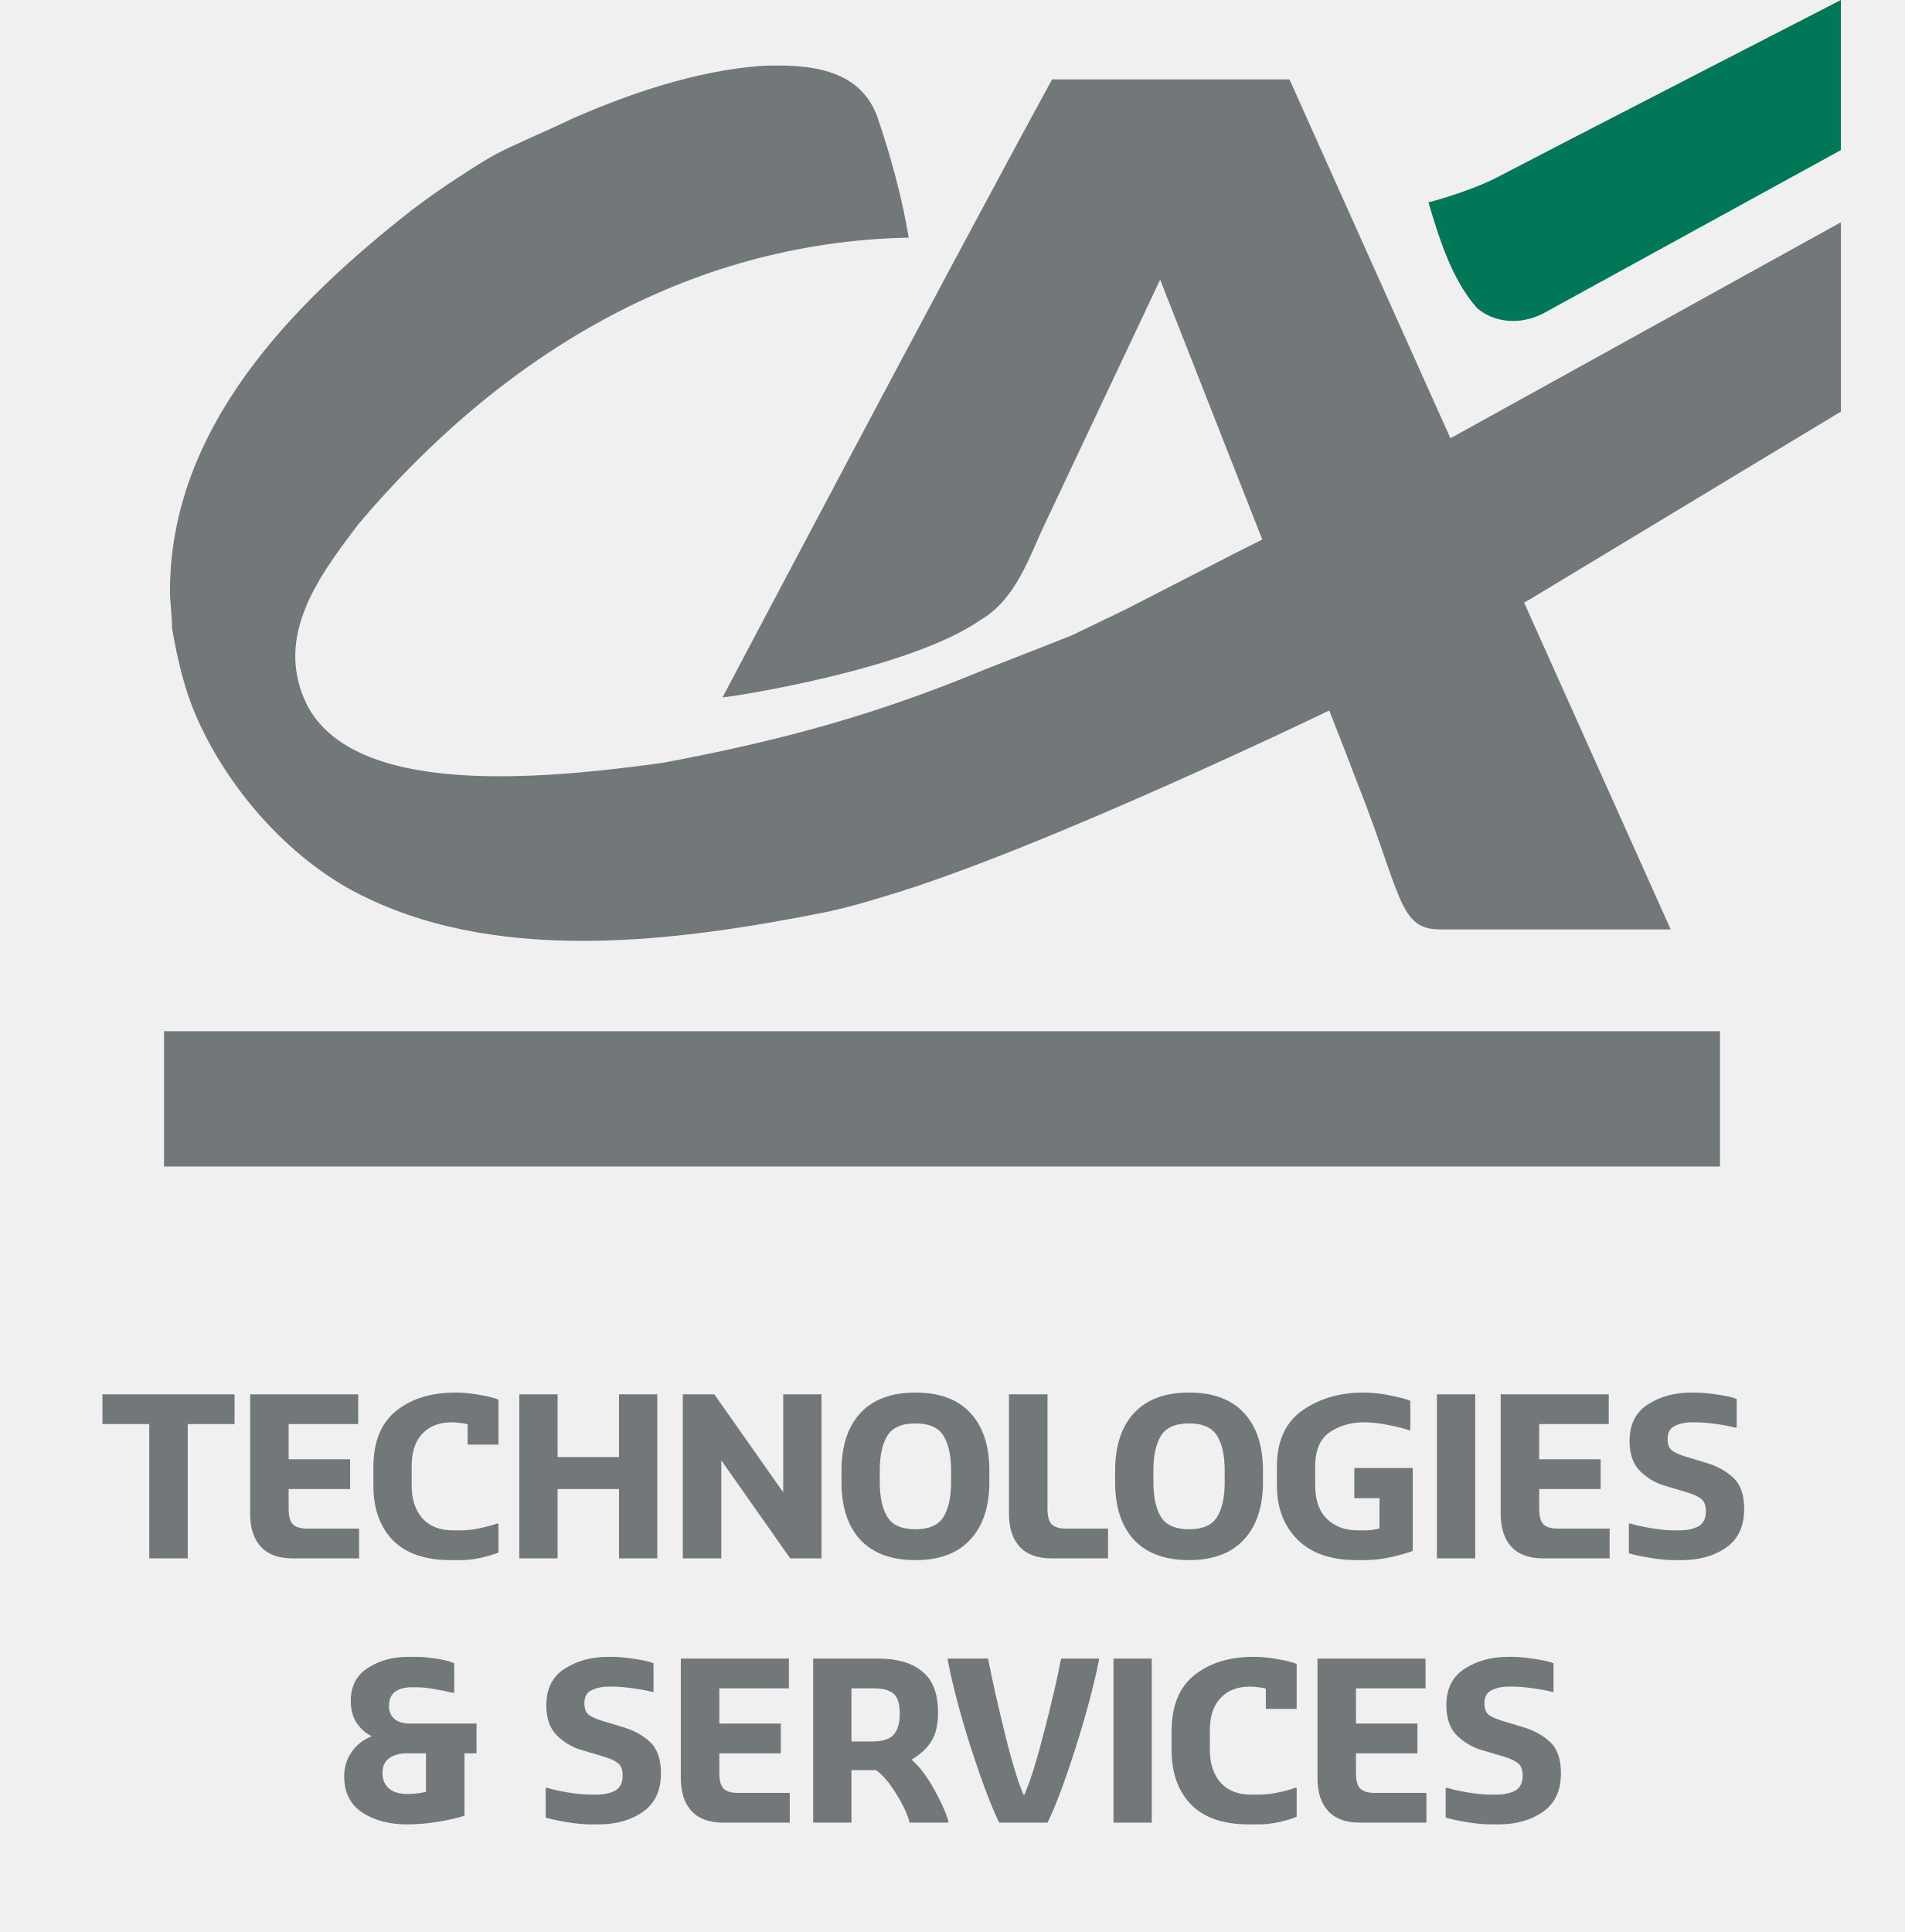
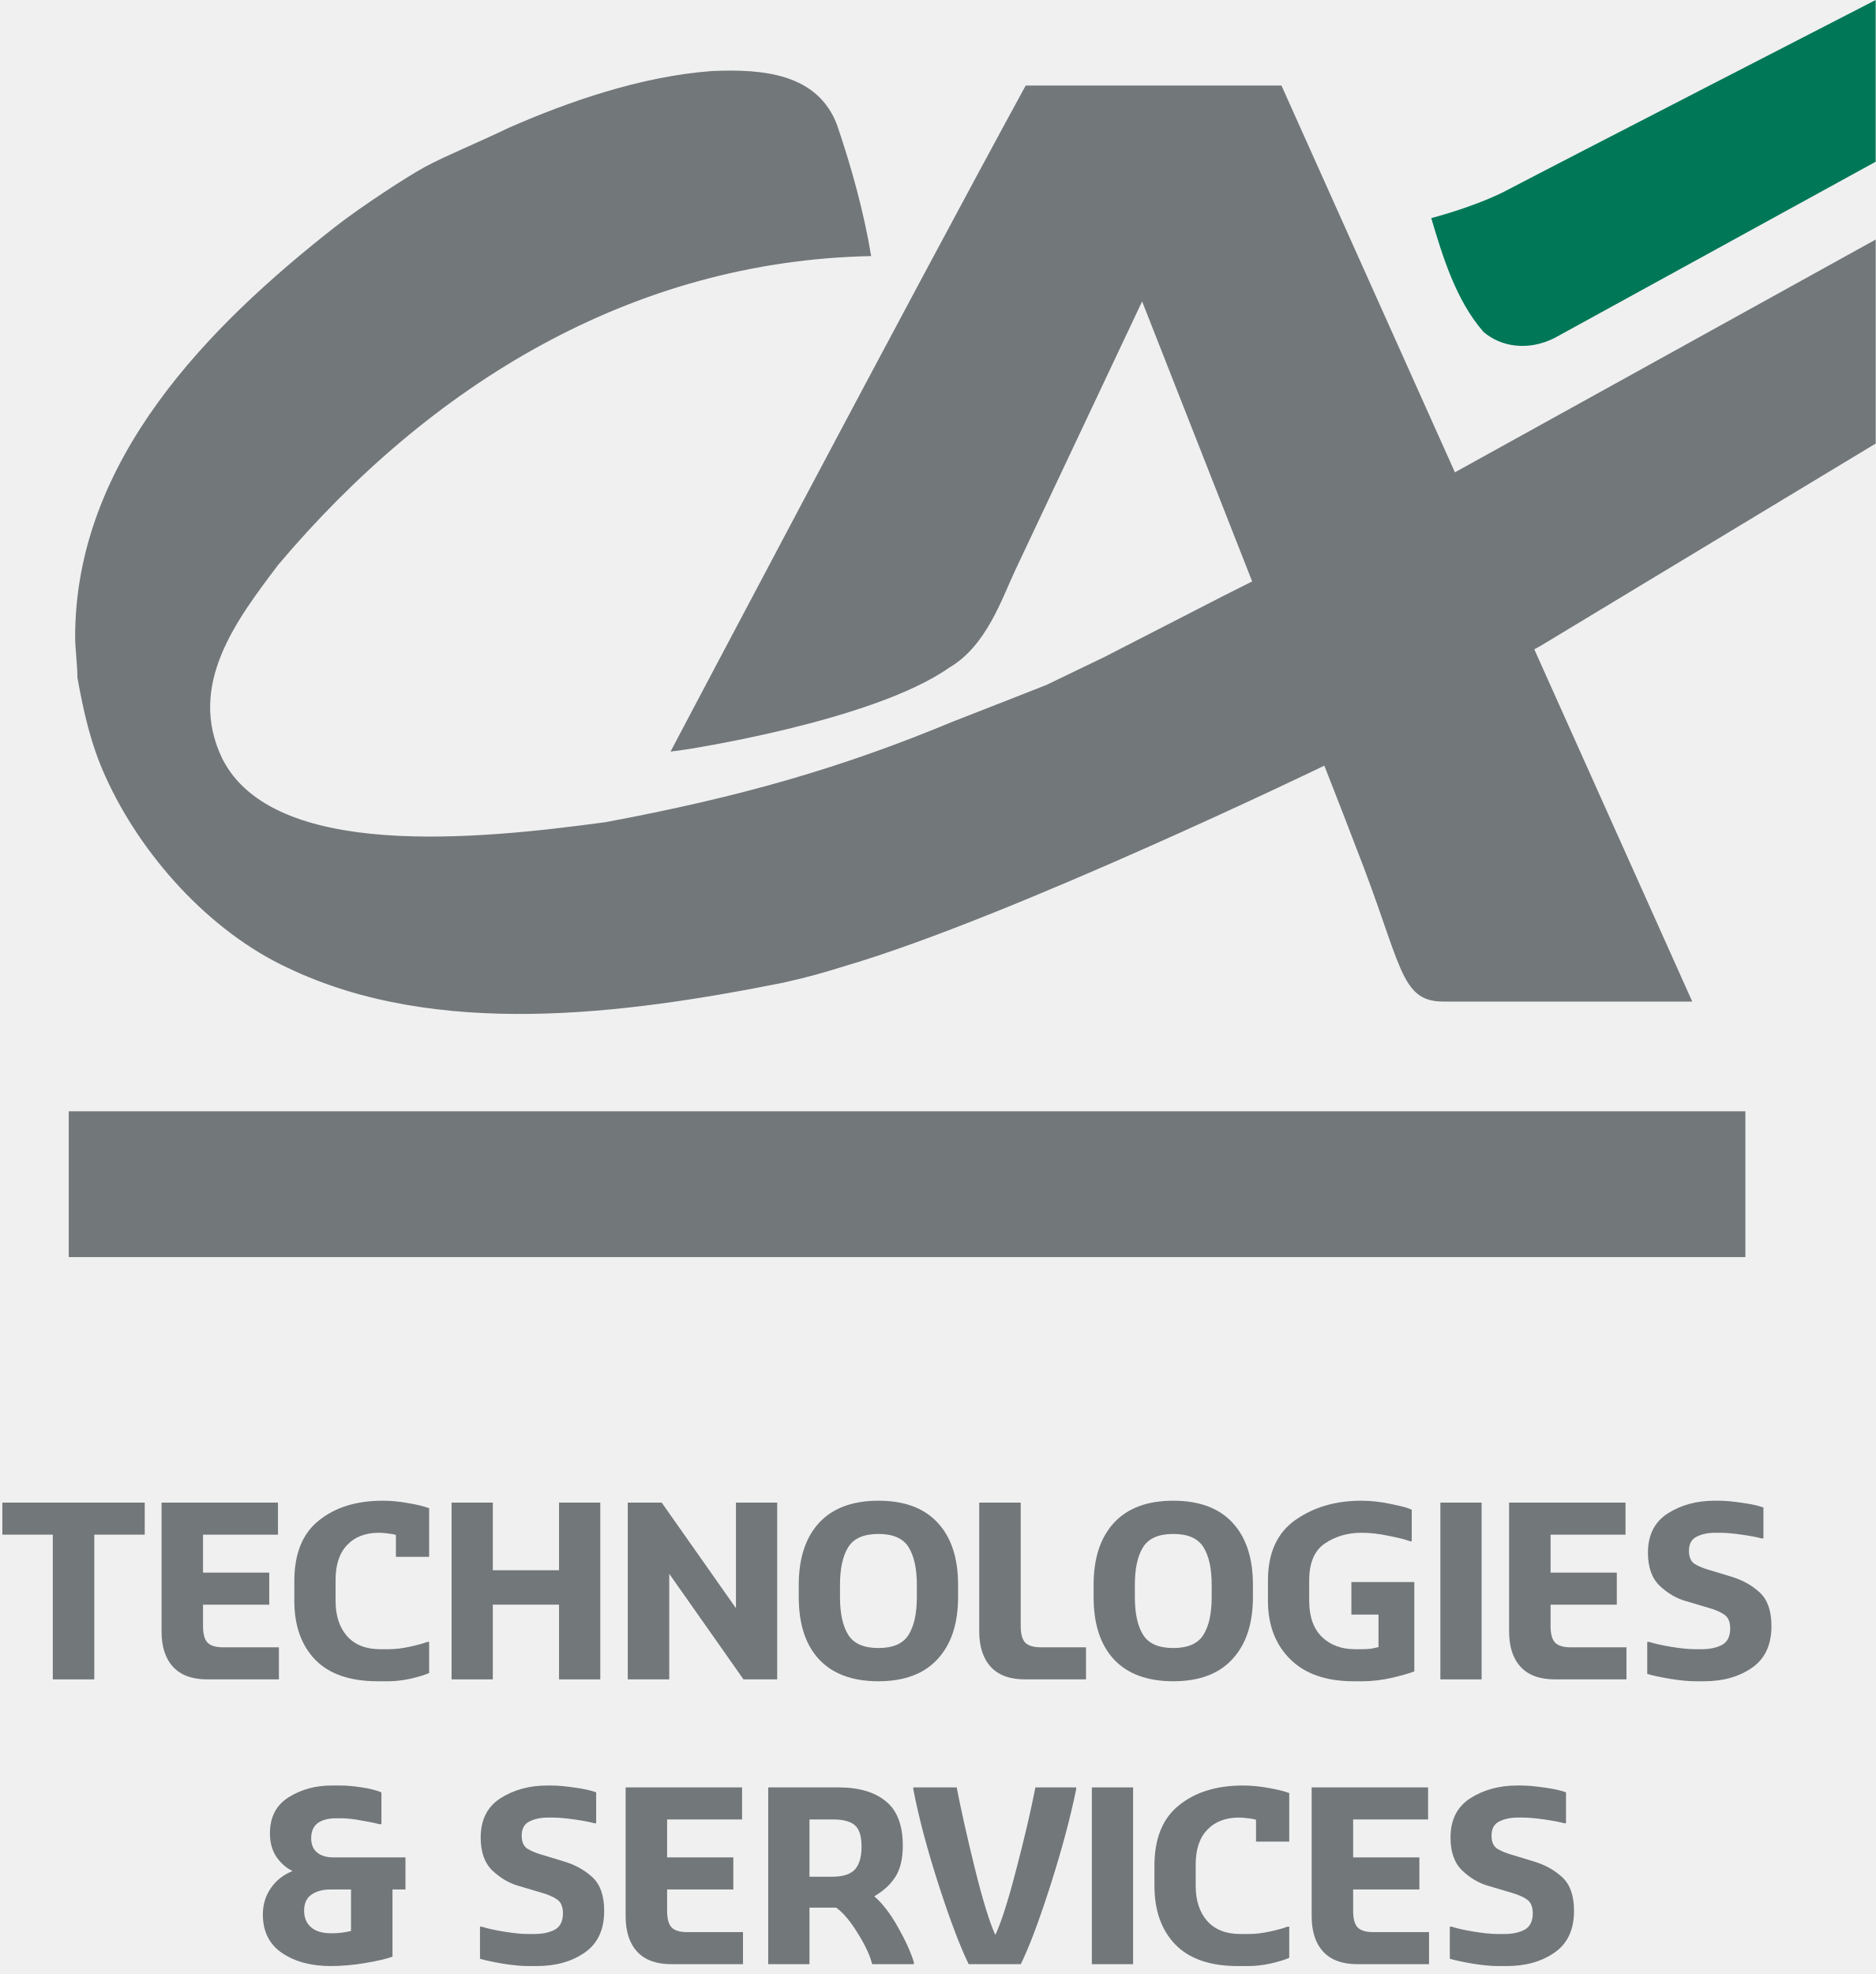
- <svg xmlns="http://www.w3.org/2000/svg" width="209" height="212" viewBox="0 0 209 212" fill="none">
-   <g clip-path="url(#clip0_514_69)">
-     <path fill-rule="evenodd" clip-rule="evenodd" d="M201.998 16.468L169.265 34.433C166.676 35.722 163.92 35.376 162.074 33.809C159.222 30.566 157.859 25.95 156.742 22.207C156.742 22.207 160.819 21.167 164.057 19.573C169.76 16.579 201.997 0 201.997 0V16.468H201.998Z" fill="#007858" />
-     <path fill-rule="evenodd" clip-rule="evenodd" d="M127.3 30.69L114.462 57.887C113.015 60.933 111.487 65.747 107.642 67.993C99.832 73.482 80.612 76.351 80.612 76.351L79.28 76.529C79.28 76.529 103.664 30.295 115.443 8.712H141.49L183.321 101.984H182.903H157.982C153.487 101.984 153.796 98.232 149.054 86.207C148.064 83.463 127.3 30.69 127.3 30.69Z" fill="#72777A" />
-     <path fill-rule="evenodd" clip-rule="evenodd" d="M96.237 12.725C97.725 17.091 98.965 21.583 99.709 26.074C75.284 26.573 54.825 39.173 39.327 57.513C35.08 63.142 30.029 69.739 33.623 77.225C38.8 87.549 59.413 85.521 72.68 83.712C86.381 81.155 96.609 78.223 108.016 73.482C111.24 72.234 117.563 69.739 117.563 69.739L123.515 66.87L135.419 60.757L138.642 59.135L159.435 47.938L202 24.39V45.162L167.903 65.747L145.834 77.973C145.834 77.973 114.092 93.318 97.23 98.308C94.673 99.09 93.665 99.4 90.782 100.055C74.54 103.297 55.446 105.794 40.32 98.558C32.261 94.815 25.317 87.003 21.751 79.096C20.265 75.854 19.504 72.484 18.884 68.991C18.884 67.743 18.651 65.95 18.651 64.873C18.651 46.846 32.26 33.185 45.154 23.08C47.88 20.959 52.484 17.964 54.297 16.982C56.312 15.891 59.722 14.502 62.822 13.005C68.866 10.355 76.228 7.781 83.466 7.235C88.704 7.001 94.253 7.485 96.237 12.725Z" fill="#72777A" />
-     <path fill-rule="evenodd" clip-rule="evenodd" d="M188.731 113.156V128H18V113.156H188.731Z" fill="#72777A" />
+ <svg xmlns="http://www.w3.org/2000/svg" width="191" height="201" viewBox="0 0 191 201" fill="none">
+   <g clip-path="url(#clip0_519_74)">
+     <path fill-rule="evenodd" clip-rule="evenodd" d="M190.998 16.468L158.265 34.433C155.676 35.722 152.92 35.376 151.074 33.809C148.222 30.566 146.859 25.95 145.742 22.207C145.742 22.207 149.819 21.167 153.057 19.573C158.76 16.579 190.997 0 190.997 0V16.468H190.998Z" fill="#007858" />
+     <path fill-rule="evenodd" clip-rule="evenodd" d="M116.3 30.69L103.462 57.887C102.015 60.933 100.487 65.747 96.642 67.993C88.832 73.482 69.612 76.351 69.612 76.351L68.28 76.529C68.28 76.529 92.664 30.295 104.443 8.712H130.49L172.321 101.984H171.903H146.982C142.487 101.984 142.796 98.232 138.054 86.207C137.064 83.463 116.3 30.69 116.3 30.69Z" fill="#72777A" />
+     <path fill-rule="evenodd" clip-rule="evenodd" d="M85.237 12.725C86.725 17.091 87.965 21.583 88.709 26.074C64.284 26.573 43.825 39.173 28.327 57.513C24.079 63.142 19.029 69.739 22.623 77.225C27.8 87.549 48.413 85.521 61.68 83.712C75.381 81.155 85.609 78.223 97.016 73.482C100.24 72.234 106.563 69.739 106.563 69.739L112.515 66.87L124.419 60.757L127.642 59.135L148.435 47.938L191 24.39V45.162L156.903 65.747L134.834 77.973C134.834 77.973 103.092 93.318 86.23 98.308C83.673 99.09 82.665 99.4 79.782 100.055C63.54 103.297 44.446 105.794 29.32 98.558C21.261 94.815 14.317 87.003 10.751 79.096C9.265 75.854 8.504 72.484 7.884 68.991C7.884 67.743 7.651 65.95 7.651 64.873C7.651 46.846 21.26 33.185 34.153 23.08C36.88 20.959 41.484 17.964 43.297 16.982C45.312 15.891 48.722 14.502 51.822 13.005C57.866 10.355 65.228 7.781 72.466 7.235C77.704 7.001 83.253 7.485 85.237 12.725V12.725Z" fill="#72777A" />
+     <path fill-rule="evenodd" clip-rule="evenodd" d="M177.731 113.156V128H7V113.156H177.731Z" fill="#72777A" />
  </g>
-   <path d="M16.377 171V156.264H11.241V153H25.737V156.264H20.601V171H16.377ZM27.45 166.128V153H39.306V156.264H31.674V160.128H38.418V163.392H31.674V165.576C31.674 166.392 31.834 166.96 32.154 167.28C32.474 167.584 33.002 167.736 33.738 167.736H39.402V171H32.106C30.57 171 29.41 170.576 28.626 169.728C27.842 168.88 27.45 167.68 27.45 166.128ZM40.971 163.008V160.992C40.971 158.208 41.803 156.152 43.467 154.824C45.131 153.48 47.299 152.808 49.971 152.808C50.803 152.808 51.659 152.888 52.539 153.048C53.419 153.192 54.139 153.368 54.699 153.576V158.52H51.315V156.288C51.091 156.224 50.819 156.176 50.499 156.144C50.195 156.096 49.891 156.072 49.587 156.072C48.211 156.072 47.131 156.488 46.347 157.32C45.563 158.136 45.171 159.32 45.171 160.872V163.008C45.171 164.512 45.563 165.712 46.347 166.608C47.147 167.488 48.267 167.928 49.707 167.928H50.571C51.259 167.928 51.995 167.84 52.779 167.664C53.579 167.488 54.155 167.328 54.507 167.184H54.699V170.352C54.267 170.544 53.643 170.736 52.827 170.928C52.011 171.104 51.259 171.192 50.571 171.192H49.467C46.635 171.192 44.507 170.456 43.083 168.984C41.675 167.512 40.971 165.52 40.971 163.008ZM56.982 171V153H61.182V159.888H67.926V153H72.126V171H67.926V163.392H61.182V171H56.982ZM74.924 171V153H78.38L85.94 163.752V153H90.14V171H86.708L79.148 160.248V171H74.924ZM92.336 162.624V161.376C92.336 158.672 93.024 156.568 94.4 155.064C95.792 153.56 97.808 152.808 100.448 152.808C103.088 152.808 105.096 153.552 106.472 155.04C107.864 156.528 108.56 158.64 108.56 161.376V162.624C108.56 165.328 107.864 167.432 106.472 168.936C105.096 170.44 103.088 171.192 100.448 171.192C97.808 171.192 95.792 170.448 94.4 168.96C93.024 167.472 92.336 165.36 92.336 162.624ZM96.536 162.624C96.536 164.288 96.816 165.568 97.376 166.464C97.936 167.36 98.96 167.808 100.448 167.808C101.936 167.808 102.96 167.36 103.52 166.464C104.08 165.568 104.36 164.288 104.36 162.624V161.376C104.36 159.712 104.08 158.432 103.52 157.536C102.96 156.64 101.936 156.192 100.448 156.192C98.96 156.192 97.936 156.64 97.376 157.536C96.816 158.432 96.536 159.712 96.536 161.376V162.624ZM110.714 166.128V153H114.938V165.576C114.938 166.392 115.098 166.96 115.418 167.28C115.738 167.584 116.266 167.736 117.002 167.736H121.586V171H115.37C113.834 171 112.674 170.576 111.89 169.728C111.106 168.864 110.714 167.664 110.714 166.128ZM122.36 162.624V161.376C122.36 158.672 123.048 156.568 124.424 155.064C125.816 153.56 127.832 152.808 130.472 152.808C133.112 152.808 135.12 153.552 136.496 155.04C137.888 156.528 138.584 158.64 138.584 161.376V162.624C138.584 165.328 137.888 167.432 136.496 168.936C135.12 170.44 133.112 171.192 130.472 171.192C127.832 171.192 125.816 170.448 124.424 168.96C123.048 167.472 122.36 165.36 122.36 162.624ZM126.56 162.624C126.56 164.288 126.84 165.568 127.4 166.464C127.96 167.36 128.984 167.808 130.472 167.808C131.96 167.808 132.984 167.36 133.544 166.464C134.104 165.568 134.384 164.288 134.384 162.624V161.376C134.384 159.712 134.104 158.432 133.544 157.536C132.984 156.64 131.96 156.192 130.472 156.192C128.984 156.192 127.96 156.64 127.4 157.536C126.84 158.432 126.56 159.712 126.56 161.376V162.624ZM140.114 163.008V160.92C140.114 158.136 141.042 156.088 142.898 154.776C144.77 153.464 147.002 152.808 149.594 152.808C150.602 152.808 151.618 152.92 152.642 153.144C153.682 153.352 154.386 153.544 154.754 153.72V156.936H154.586C154.122 156.76 153.394 156.576 152.402 156.384C151.426 156.176 150.506 156.072 149.642 156.072C148.234 156.072 146.994 156.432 145.922 157.152C144.85 157.872 144.314 159.128 144.314 160.92V163.008C144.314 164.608 144.746 165.832 145.61 166.68C146.474 167.512 147.594 167.928 148.97 167.928H149.714C150.002 167.928 150.29 167.912 150.578 167.88C150.866 167.832 151.13 167.776 151.37 167.712V164.4H148.61V161.088H155.018V170.184C154.586 170.36 153.842 170.576 152.786 170.832C151.73 171.072 150.706 171.192 149.714 171.192H148.85C146.034 171.192 143.874 170.44 142.37 168.936C140.866 167.432 140.114 165.456 140.114 163.008ZM157.672 171V153H161.872V171H157.672ZM164.669 166.128V153H176.525V156.264H168.893V160.128H175.637V163.392H168.893V165.576C168.893 166.392 169.053 166.96 169.373 167.28C169.693 167.584 170.221 167.736 170.957 167.736H176.621V171H169.325C167.789 171 166.629 170.576 165.845 169.728C165.061 168.88 164.669 167.68 164.669 166.128ZM178.736 170.448V167.184H178.928C179.472 167.36 180.224 167.528 181.184 167.688C182.16 167.848 182.984 167.928 183.656 167.928H184.28C185.096 167.928 185.784 167.784 186.344 167.496C186.904 167.192 187.184 166.632 187.184 165.816C187.184 165.16 186.992 164.696 186.608 164.424C186.224 164.152 185.696 163.92 185.024 163.728L182.6 163.008C181.672 162.736 180.808 162.224 180.008 161.472C179.208 160.704 178.808 159.584 178.808 158.112C178.808 156.304 179.48 154.968 180.824 154.104C182.184 153.24 183.768 152.808 185.576 152.808H186.008C186.664 152.808 187.464 152.88 188.408 153.024C189.352 153.152 190.072 153.312 190.568 153.504V156.648H190.376C189.928 156.52 189.256 156.392 188.36 156.264C187.464 156.136 186.72 156.072 186.128 156.072H185.648C184.912 156.072 184.28 156.208 183.752 156.48C183.24 156.736 182.984 157.216 182.984 157.92C182.984 158.544 183.176 158.984 183.56 159.24C183.96 159.48 184.408 159.672 184.904 159.816L187.28 160.536C188.448 160.888 189.424 161.432 190.208 162.168C190.992 162.904 191.384 164.04 191.384 165.576C191.384 167.496 190.72 168.912 189.392 169.824C188.08 170.736 186.456 171.192 184.52 171.192H183.656C182.968 171.192 182.112 171.112 181.088 170.952C180.064 170.776 179.28 170.608 178.736 170.448ZM37.767 194.936C37.767 193.928 38.039 193.032 38.583 192.248C39.143 191.448 39.879 190.872 40.791 190.52C40.135 190.2 39.583 189.712 39.135 189.056C38.703 188.4 38.487 187.608 38.487 186.68C38.487 185.032 39.119 183.808 40.383 183.008C41.663 182.208 43.119 181.808 44.751 181.808H45.687C46.295 181.808 47.015 181.872 47.847 182C48.679 182.128 49.343 182.296 49.839 182.504V185.744H49.647C49.151 185.616 48.519 185.488 47.751 185.36C46.999 185.216 46.311 185.144 45.687 185.144H45.231C44.415 185.144 43.783 185.312 43.335 185.648C42.903 185.984 42.687 186.496 42.687 187.184C42.687 187.808 42.887 188.288 43.287 188.624C43.687 188.96 44.247 189.128 44.967 189.128H52.287V192.392H50.967V199.232C50.359 199.456 49.439 199.672 48.207 199.88C46.975 200.088 45.799 200.192 44.679 200.192C42.695 200.192 41.047 199.752 39.735 198.872C38.423 197.992 37.767 196.68 37.767 194.936ZM41.967 194.552C41.967 195.256 42.199 195.816 42.663 196.232C43.127 196.648 43.823 196.856 44.751 196.856C45.151 196.856 45.519 196.832 45.855 196.784C46.207 196.736 46.503 196.68 46.743 196.616V192.392H44.655C43.871 192.392 43.223 192.568 42.711 192.92C42.215 193.272 41.967 193.816 41.967 194.552ZM59.875 199.448V196.184H60.067C60.611 196.36 61.363 196.528 62.323 196.688C63.299 196.848 64.123 196.928 64.795 196.928H65.419C66.235 196.928 66.923 196.784 67.483 196.496C68.043 196.192 68.323 195.632 68.323 194.816C68.323 194.16 68.131 193.696 67.747 193.424C67.363 193.152 66.835 192.92 66.163 192.728L63.739 192.008C62.811 191.736 61.947 191.224 61.147 190.472C60.347 189.704 59.947 188.584 59.947 187.112C59.947 185.304 60.619 183.968 61.963 183.104C63.323 182.24 64.907 181.808 66.715 181.808H67.147C67.803 181.808 68.603 181.88 69.547 182.024C70.491 182.152 71.211 182.312 71.707 182.504V185.648H71.515C71.067 185.52 70.395 185.392 69.499 185.264C68.603 185.136 67.859 185.072 67.267 185.072H66.787C66.051 185.072 65.419 185.208 64.891 185.48C64.379 185.736 64.123 186.216 64.123 186.92C64.123 187.544 64.315 187.984 64.699 188.24C65.099 188.48 65.547 188.672 66.043 188.816L68.419 189.536C69.587 189.888 70.563 190.432 71.347 191.168C72.131 191.904 72.523 193.04 72.523 194.576C72.523 196.496 71.859 197.912 70.531 198.824C69.219 199.736 67.595 200.192 65.659 200.192H64.795C64.107 200.192 63.251 200.112 62.227 199.952C61.203 199.776 60.419 199.608 59.875 199.448ZM74.707 195.128V182H86.564V185.264H78.931V189.128H85.675V192.392H78.931V194.576C78.931 195.392 79.091 195.96 79.412 196.28C79.731 196.584 80.26 196.736 80.996 196.736H86.659V200H79.364C77.828 200 76.668 199.576 75.883 198.728C75.1 197.88 74.707 196.68 74.707 195.128ZM89.228 200V182H96.379C98.46 182 100.067 182.472 101.203 183.416C102.355 184.344 102.931 185.848 102.931 187.928C102.931 189.224 102.691 190.264 102.211 191.048C101.731 191.832 101.003 192.512 100.027 193.088C100.875 193.824 101.683 194.88 102.451 196.256C103.219 197.616 103.755 198.8 104.059 199.808V200H99.811C99.603 199.136 99.115 198.088 98.347 196.856C97.596 195.624 96.859 194.752 96.139 194.24H93.427V200H89.228ZM93.427 191.096H95.707C96.828 191.096 97.612 190.848 98.059 190.352C98.507 189.84 98.731 189.072 98.731 188.048C98.731 186.976 98.507 186.248 98.059 185.864C97.612 185.464 96.876 185.264 95.852 185.264H93.427V191.096ZM120.585 182V182.192C119.993 185.088 119.121 188.344 117.969 191.96C116.817 195.56 115.809 198.24 114.945 200H109.641C108.777 198.24 107.761 195.56 106.593 191.96C105.425 188.344 104.561 185.088 104.001 182.192V182H108.417C108.881 184.384 109.505 187.16 110.289 190.328C111.073 193.496 111.761 195.728 112.353 197.024C112.961 195.728 113.673 193.496 114.489 190.328C115.321 187.16 115.969 184.384 116.433 182H120.585ZM122.182 200V182H126.382V200H122.182ZM128.554 192.008V189.992C128.554 187.208 129.386 185.152 131.05 183.824C132.714 182.48 134.882 181.808 137.554 181.808C138.386 181.808 139.242 181.888 140.122 182.048C141.002 182.192 141.722 182.368 142.282 182.576V187.52H138.898V185.288C138.674 185.224 138.402 185.176 138.082 185.144C137.778 185.096 137.474 185.072 137.17 185.072C135.794 185.072 134.714 185.488 133.93 186.32C133.146 187.136 132.754 188.32 132.754 189.872V192.008C132.754 193.512 133.146 194.712 133.93 195.608C134.73 196.488 135.85 196.928 137.29 196.928H138.154C138.842 196.928 139.578 196.84 140.362 196.664C141.162 196.488 141.738 196.328 142.09 196.184H142.282V199.352C141.85 199.544 141.226 199.736 140.41 199.928C139.594 200.104 138.842 200.192 138.154 200.192H137.05C134.218 200.192 132.09 199.456 130.666 197.984C129.258 196.512 128.554 194.52 128.554 192.008ZM144.565 195.128V182H156.421V185.264H148.789V189.128H155.533V192.392H148.789V194.576C148.789 195.392 148.949 195.96 149.269 196.28C149.589 196.584 150.117 196.736 150.853 196.736H156.517V200H149.221C147.685 200 146.525 199.576 145.741 198.728C144.957 197.88 144.565 196.68 144.565 195.128ZM158.632 199.448V196.184H158.824C159.368 196.36 160.12 196.528 161.08 196.688C162.056 196.848 162.88 196.928 163.552 196.928H164.176C164.992 196.928 165.68 196.784 166.24 196.496C166.8 196.192 167.08 195.632 167.08 194.816C167.08 194.16 166.888 193.696 166.504 193.424C166.12 193.152 165.592 192.92 164.92 192.728L162.496 192.008C161.568 191.736 160.704 191.224 159.904 190.472C159.104 189.704 158.704 188.584 158.704 187.112C158.704 185.304 159.376 183.968 160.72 183.104C162.08 182.24 163.664 181.808 165.472 181.808H165.904C166.56 181.808 167.36 181.88 168.304 182.024C169.248 182.152 169.968 182.312 170.464 182.504V185.648H170.272C169.824 185.52 169.152 185.392 168.256 185.264C167.36 185.136 166.616 185.072 166.024 185.072H165.544C164.808 185.072 164.176 185.208 163.648 185.48C163.136 185.736 162.88 186.216 162.88 186.92C162.88 187.544 163.072 187.984 163.456 188.24C163.856 188.48 164.304 188.672 164.8 188.816L167.176 189.536C168.344 189.888 169.32 190.432 170.104 191.168C170.888 191.904 171.28 193.04 171.28 194.576C171.28 196.496 170.616 197.912 169.288 198.824C167.976 199.736 166.352 200.192 164.416 200.192H163.552C162.864 200.192 162.008 200.112 160.984 199.952C159.96 199.776 159.176 199.608 158.632 199.448Z" fill="#72777A" />
+   <path d="M5.377 171V156.264H0.241V153H14.737V156.264H9.601V171H5.377Z" fill="#72777A" />
+   <path d="M16.45 166.128V153H28.306V156.264H20.674V160.128H27.418V163.392H20.674V165.576C20.674 166.392 20.834 166.96 21.154 167.28C21.474 167.584 22.002 167.736 22.738 167.736H28.402V171H21.106C19.57 171 18.41 170.576 17.626 169.728C16.842 168.88 16.45 167.68 16.45 166.128Z" fill="#72777A" />
+   <path d="M29.971 163.008V160.992C29.971 158.208 30.803 156.152 32.467 154.824C34.131 153.48 36.299 152.808 38.971 152.808C39.803 152.808 40.659 152.888 41.539 153.048C42.419 153.192 43.139 153.368 43.699 153.576V158.52H40.315V156.288C40.091 156.224 39.819 156.176 39.499 156.144C39.195 156.096 38.891 156.072 38.587 156.072C37.211 156.072 36.131 156.488 35.347 157.32C34.563 158.136 34.171 159.32 34.171 160.872V163.008C34.171 164.512 34.563 165.712 35.347 166.608C36.147 167.488 37.267 167.928 38.707 167.928H39.571C40.259 167.928 40.995 167.84 41.779 167.664C42.579 167.488 43.155 167.328 43.507 167.184H43.699V170.352C43.267 170.544 42.643 170.736 41.827 170.928C41.011 171.104 40.259 171.192 39.571 171.192H38.467C35.635 171.192 33.507 170.456 32.083 168.984C30.675 167.512 29.971 165.52 29.971 163.008Z" fill="#72777A" />
+   <path d="M45.982 171V153H50.182V159.888H56.926V153H61.126V171H56.926V163.392H50.182V171H45.982Z" fill="#72777A" />
+   <path d="M63.924 171V153H67.38L74.94 163.752V153H79.14V171H75.708L68.148 160.248V171H63.924Z" fill="#72777A" />
+   <path d="M81.336 162.624V161.376C81.336 158.672 82.024 156.568 83.4 155.064C84.792 153.56 86.808 152.808 89.448 152.808C92.088 152.808 94.096 153.552 95.472 155.04C96.864 156.528 97.56 158.64 97.56 161.376V162.624C97.56 165.328 96.864 167.432 95.472 168.936C94.096 170.44 92.088 171.192 89.448 171.192C86.808 171.192 84.792 170.448 83.4 168.96C82.024 167.472 81.336 165.36 81.336 162.624ZM85.536 162.624C85.536 164.288 85.816 165.568 86.376 166.464C86.936 167.36 87.96 167.808 89.448 167.808C90.936 167.808 91.96 167.36 92.52 166.464C93.08 165.568 93.36 164.288 93.36 162.624V161.376C93.36 159.712 93.08 158.432 92.52 157.536C91.96 156.64 90.936 156.192 89.448 156.192C87.96 156.192 86.936 156.64 86.376 157.536C85.816 158.432 85.536 159.712 85.536 161.376V162.624Z" fill="#72777A" />
+   <path d="M99.714 166.128V153H103.938V165.576C103.938 166.392 104.098 166.96 104.418 167.28C104.738 167.584 105.266 167.736 106.002 167.736H110.586V171H104.37C102.834 171 101.674 170.576 100.89 169.728C100.106 168.864 99.714 167.664 99.714 166.128Z" fill="#72777A" />
+   <path d="M111.36 162.624V161.376C111.36 158.672 112.048 156.568 113.424 155.064C114.816 153.56 116.832 152.808 119.472 152.808C122.112 152.808 124.12 153.552 125.496 155.04C126.888 156.528 127.584 158.64 127.584 161.376V162.624C127.584 165.328 126.888 167.432 125.496 168.936C124.12 170.44 122.112 171.192 119.472 171.192C116.832 171.192 114.816 170.448 113.424 168.96C112.048 167.472 111.36 165.36 111.36 162.624ZM115.56 162.624C115.56 164.288 115.84 165.568 116.4 166.464C116.96 167.36 117.984 167.808 119.472 167.808C120.96 167.808 121.984 167.36 122.544 166.464C123.104 165.568 123.384 164.288 123.384 162.624V161.376C123.384 159.712 123.104 158.432 122.544 157.536C121.984 156.64 120.96 156.192 119.472 156.192C117.984 156.192 116.96 156.64 116.4 157.536C115.84 158.432 115.56 159.712 115.56 161.376V162.624Z" fill="#72777A" />
+   <path d="M129.114 163.008V160.92C129.114 158.136 130.042 156.088 131.898 154.776C133.77 153.464 136.002 152.808 138.594 152.808C139.602 152.808 140.618 152.92 141.642 153.144C142.682 153.352 143.386 153.544 143.754 153.72V156.936H143.586C143.122 156.76 142.394 156.576 141.402 156.384C140.426 156.176 139.506 156.072 138.642 156.072C137.234 156.072 135.994 156.432 134.922 157.152C133.85 157.872 133.314 159.128 133.314 160.92V163.008C133.314 164.608 133.746 165.832 134.61 166.68C135.474 167.512 136.594 167.928 137.97 167.928H138.714C139.002 167.928 139.29 167.912 139.578 167.88C139.866 167.832 140.13 167.776 140.37 167.712V164.4H137.61V161.088H144.018V170.184C143.586 170.36 142.842 170.576 141.786 170.832C140.73 171.072 139.706 171.192 138.714 171.192H137.85C135.034 171.192 132.874 170.44 131.37 168.936C129.866 167.432 129.114 165.456 129.114 163.008Z" fill="#72777A" />
+   <path d="M146.672 171V153H150.872V171H146.672Z" fill="#72777A" />
+   <path d="M153.669 166.128V153H165.525V156.264H157.893V160.128H164.637V163.392H157.893V165.576C157.893 166.392 158.053 166.96 158.373 167.28C158.693 167.584 159.221 167.736 159.957 167.736H165.621V171H158.325C156.789 171 155.629 170.576 154.845 169.728C154.061 168.88 153.669 167.68 153.669 166.128Z" fill="#72777A" />
+   <path d="M167.736 170.448V167.184H167.928C168.472 167.36 169.224 167.528 170.184 167.688C171.16 167.848 171.984 167.928 172.656 167.928H173.28C174.096 167.928 174.784 167.784 175.344 167.496C175.904 167.192 176.184 166.632 176.184 165.816C176.184 165.16 175.992 164.696 175.608 164.424C175.224 164.152 174.696 163.92 174.024 163.728L171.6 163.008C170.672 162.736 169.808 162.224 169.008 161.472C168.208 160.704 167.808 159.584 167.808 158.112C167.808 156.304 168.48 154.968 169.824 154.104C171.184 153.24 172.768 152.808 174.576 152.808H175.008C175.664 152.808 176.464 152.88 177.408 153.024C178.352 153.152 179.072 153.312 179.568 153.504V156.648H179.376C178.928 156.52 178.256 156.392 177.36 156.264C176.464 156.136 175.72 156.072 175.128 156.072H174.648C173.912 156.072 173.28 156.208 172.752 156.48C172.24 156.736 171.984 157.216 171.984 157.92C171.984 158.544 172.176 158.984 172.56 159.24C172.96 159.48 173.408 159.672 173.904 159.816L176.28 160.536C177.448 160.888 178.424 161.432 179.208 162.168C179.992 162.904 180.384 164.04 180.384 165.576C180.384 167.496 179.72 168.912 178.392 169.824C177.08 170.736 175.456 171.192 173.52 171.192H172.656C171.968 171.192 171.112 171.112 170.088 170.952C169.064 170.776 168.28 170.608 167.736 170.448Z" fill="#72777A" />
+   <path d="M26.767 194.936C26.767 193.928 27.039 193.032 27.583 192.248C28.143 191.448 28.879 190.872 29.791 190.52C29.135 190.2 28.583 189.712 28.135 189.056C27.703 188.4 27.487 187.608 27.487 186.68C27.487 185.032 28.119 183.808 29.383 183.008C30.663 182.208 32.119 181.808 33.751 181.808H34.687C35.295 181.808 36.015 181.872 36.847 182C37.679 182.128 38.343 182.296 38.839 182.504V185.744H38.647C38.151 185.616 37.519 185.488 36.751 185.36C35.999 185.216 35.311 185.144 34.687 185.144H34.231C33.415 185.144 32.783 185.312 32.335 185.648C31.903 185.984 31.687 186.496 31.687 187.184C31.687 187.808 31.887 188.288 32.287 188.624C32.687 188.96 33.247 189.128 33.967 189.128H41.287V192.392H39.967V199.232C39.359 199.456 38.439 199.672 37.207 199.88C35.975 200.088 34.799 200.192 33.679 200.192C31.695 200.192 30.047 199.752 28.735 198.872C27.423 197.992 26.767 196.68 26.767 194.936ZM30.967 194.552C30.967 195.256 31.199 195.816 31.663 196.232C32.127 196.648 32.823 196.856 33.751 196.856C34.151 196.856 34.519 196.832 34.855 196.784C35.207 196.736 35.503 196.68 35.743 196.616V192.392H33.655C32.871 192.392 32.223 192.568 31.711 192.92C31.215 193.272 30.967 193.816 30.967 194.552Z" fill="#72777A" />
+   <path d="M48.875 199.448V196.184H49.067C49.611 196.36 50.363 196.528 51.323 196.688C52.299 196.848 53.123 196.928 53.795 196.928H54.419C55.235 196.928 55.923 196.784 56.483 196.496C57.043 196.192 57.323 195.632 57.323 194.816C57.323 194.16 57.131 193.696 56.747 193.424C56.363 193.152 55.835 192.92 55.163 192.728L52.739 192.008C51.811 191.736 50.947 191.224 50.147 190.472C49.347 189.704 48.947 188.584 48.947 187.112C48.947 185.304 49.619 183.968 50.963 183.104C52.323 182.24 53.907 181.808 55.715 181.808H56.147C56.803 181.808 57.603 181.88 58.547 182.024C59.491 182.152 60.211 182.312 60.707 182.504V185.648H60.515C60.067 185.52 59.395 185.392 58.499 185.264C57.603 185.136 56.859 185.072 56.267 185.072H55.787C55.051 185.072 54.419 185.208 53.891 185.48C53.379 185.736 53.123 186.216 53.123 186.92C53.123 187.544 53.315 187.984 53.699 188.24C54.099 188.48 54.547 188.672 55.043 188.816L57.419 189.536C58.587 189.888 59.563 190.432 60.347 191.168C61.131 191.904 61.523 193.04 61.523 194.576C61.523 196.496 60.859 197.912 59.531 198.824C58.219 199.736 56.595 200.192 54.659 200.192H53.795C53.107 200.192 52.251 200.112 51.227 199.952C50.203 199.776 49.419 199.608 48.875 199.448Z" fill="#72777A" />
+   <path d="M63.708 195.128V182H75.564V185.264H67.931V189.128H74.675V192.392H67.931V194.576C67.931 195.392 68.091 195.96 68.412 196.28C68.731 196.584 69.26 196.736 69.996 196.736H75.659V200H68.364C66.828 200 65.668 199.576 64.883 198.728C64.1 197.88 63.708 196.68 63.708 195.128Z" fill="#72777A" />
+   <path d="M78.228 200V182H85.379C87.46 182 89.067 182.472 90.204 183.416C91.356 184.344 91.931 185.848 91.931 187.928C91.931 189.224 91.692 190.264 91.212 191.048C90.731 191.832 90.004 192.512 89.028 193.088C89.876 193.824 90.683 194.88 91.451 196.256C92.219 197.616 92.755 198.8 93.059 199.808V200H88.811C88.603 199.136 88.115 198.088 87.347 196.856C86.596 195.624 85.859 194.752 85.139 194.24H82.427V200H78.228ZM82.427 191.096H84.707C85.828 191.096 86.612 190.848 87.059 190.352C87.507 189.84 87.731 189.072 87.731 188.048C87.731 186.976 87.507 186.248 87.059 185.864C86.612 185.464 85.876 185.264 84.852 185.264H82.427V191.096Z" fill="#72777A" />
+   <path d="M109.585 182V182.192C108.993 185.088 108.121 188.344 106.969 191.96C105.817 195.56 104.809 198.24 103.945 200H98.641C97.777 198.24 96.761 195.56 95.593 191.96C94.425 188.344 93.561 185.088 93.001 182.192V182H97.417C97.881 184.384 98.505 187.16 99.289 190.328C100.073 193.496 100.761 195.728 101.353 197.024C101.961 195.728 102.673 193.496 103.489 190.328C104.321 187.16 104.969 184.384 105.433 182H109.585Z" fill="#72777A" />
+   <path d="M111.182 200V182H115.382V200H111.182Z" fill="#72777A" />
+   <path d="M117.554 192.008V189.992C117.554 187.208 118.386 185.152 120.05 183.824C121.714 182.48 123.882 181.808 126.554 181.808C127.386 181.808 128.242 181.888 129.122 182.048C130.002 182.192 130.722 182.368 131.282 182.576V187.52H127.898V185.288C127.674 185.224 127.402 185.176 127.082 185.144C126.778 185.096 126.474 185.072 126.17 185.072C124.794 185.072 123.714 185.488 122.93 186.32C122.146 187.136 121.754 188.32 121.754 189.872V192.008C121.754 193.512 122.146 194.712 122.93 195.608C123.73 196.488 124.85 196.928 126.29 196.928H127.154C127.842 196.928 128.578 196.84 129.362 196.664C130.162 196.488 130.738 196.328 131.09 196.184H131.282V199.352C130.85 199.544 130.226 199.736 129.41 199.928C128.594 200.104 127.842 200.192 127.154 200.192H126.05C123.218 200.192 121.09 199.456 119.666 197.984C118.258 196.512 117.554 194.52 117.554 192.008Z" fill="#72777A" />
+   <path d="M133.565 195.128V182H145.421V185.264H137.789V189.128H144.533V192.392H137.789V194.576C137.789 195.392 137.949 195.96 138.269 196.28C138.589 196.584 139.117 196.736 139.853 196.736H145.517V200H138.221C136.685 200 135.525 199.576 134.741 198.728C133.957 197.88 133.565 196.68 133.565 195.128Z" fill="#72777A" />
+   <path d="M147.632 199.448V196.184H147.824C148.368 196.36 149.12 196.528 150.08 196.688C151.056 196.848 151.88 196.928 152.552 196.928H153.176C153.992 196.928 154.68 196.784 155.24 196.496C155.8 196.192 156.08 195.632 156.08 194.816C156.08 194.16 155.888 193.696 155.504 193.424C155.12 193.152 154.592 192.92 153.92 192.728L151.496 192.008C150.568 191.736 149.704 191.224 148.904 190.472C148.104 189.704 147.704 188.584 147.704 187.112C147.704 185.304 148.376 183.968 149.72 183.104C151.08 182.24 152.664 181.808 154.472 181.808H154.904C155.56 181.808 156.36 181.88 157.304 182.024C158.248 182.152 158.968 182.312 159.464 182.504V185.648H159.272C158.824 185.52 158.152 185.392 157.256 185.264C156.36 185.136 155.616 185.072 155.024 185.072H154.544C153.808 185.072 153.176 185.208 152.648 185.48C152.136 185.736 151.88 186.216 151.88 186.92C151.88 187.544 152.072 187.984 152.456 188.24C152.856 188.48 153.304 188.672 153.8 188.816L156.176 189.536C157.344 189.888 158.32 190.432 159.104 191.168C159.888 191.904 160.28 193.04 160.28 194.576C160.28 196.496 159.616 197.912 158.288 198.824C156.976 199.736 155.352 200.192 153.416 200.192H152.552C151.864 200.192 151.008 200.112 149.984 199.952C148.96 199.776 148.176 199.608 147.632 199.448Z" fill="#72777A" />
  <defs>
-     <clipPath id="clip0_514_69">
-       <rect width="184" height="128" fill="white" transform="translate(18)" />
+     <clipPath id="clip0_519_74">
+       <rect width="184" height="128" fill="white" transform="translate(7)" />
    </clipPath>
  </defs>
</svg>
